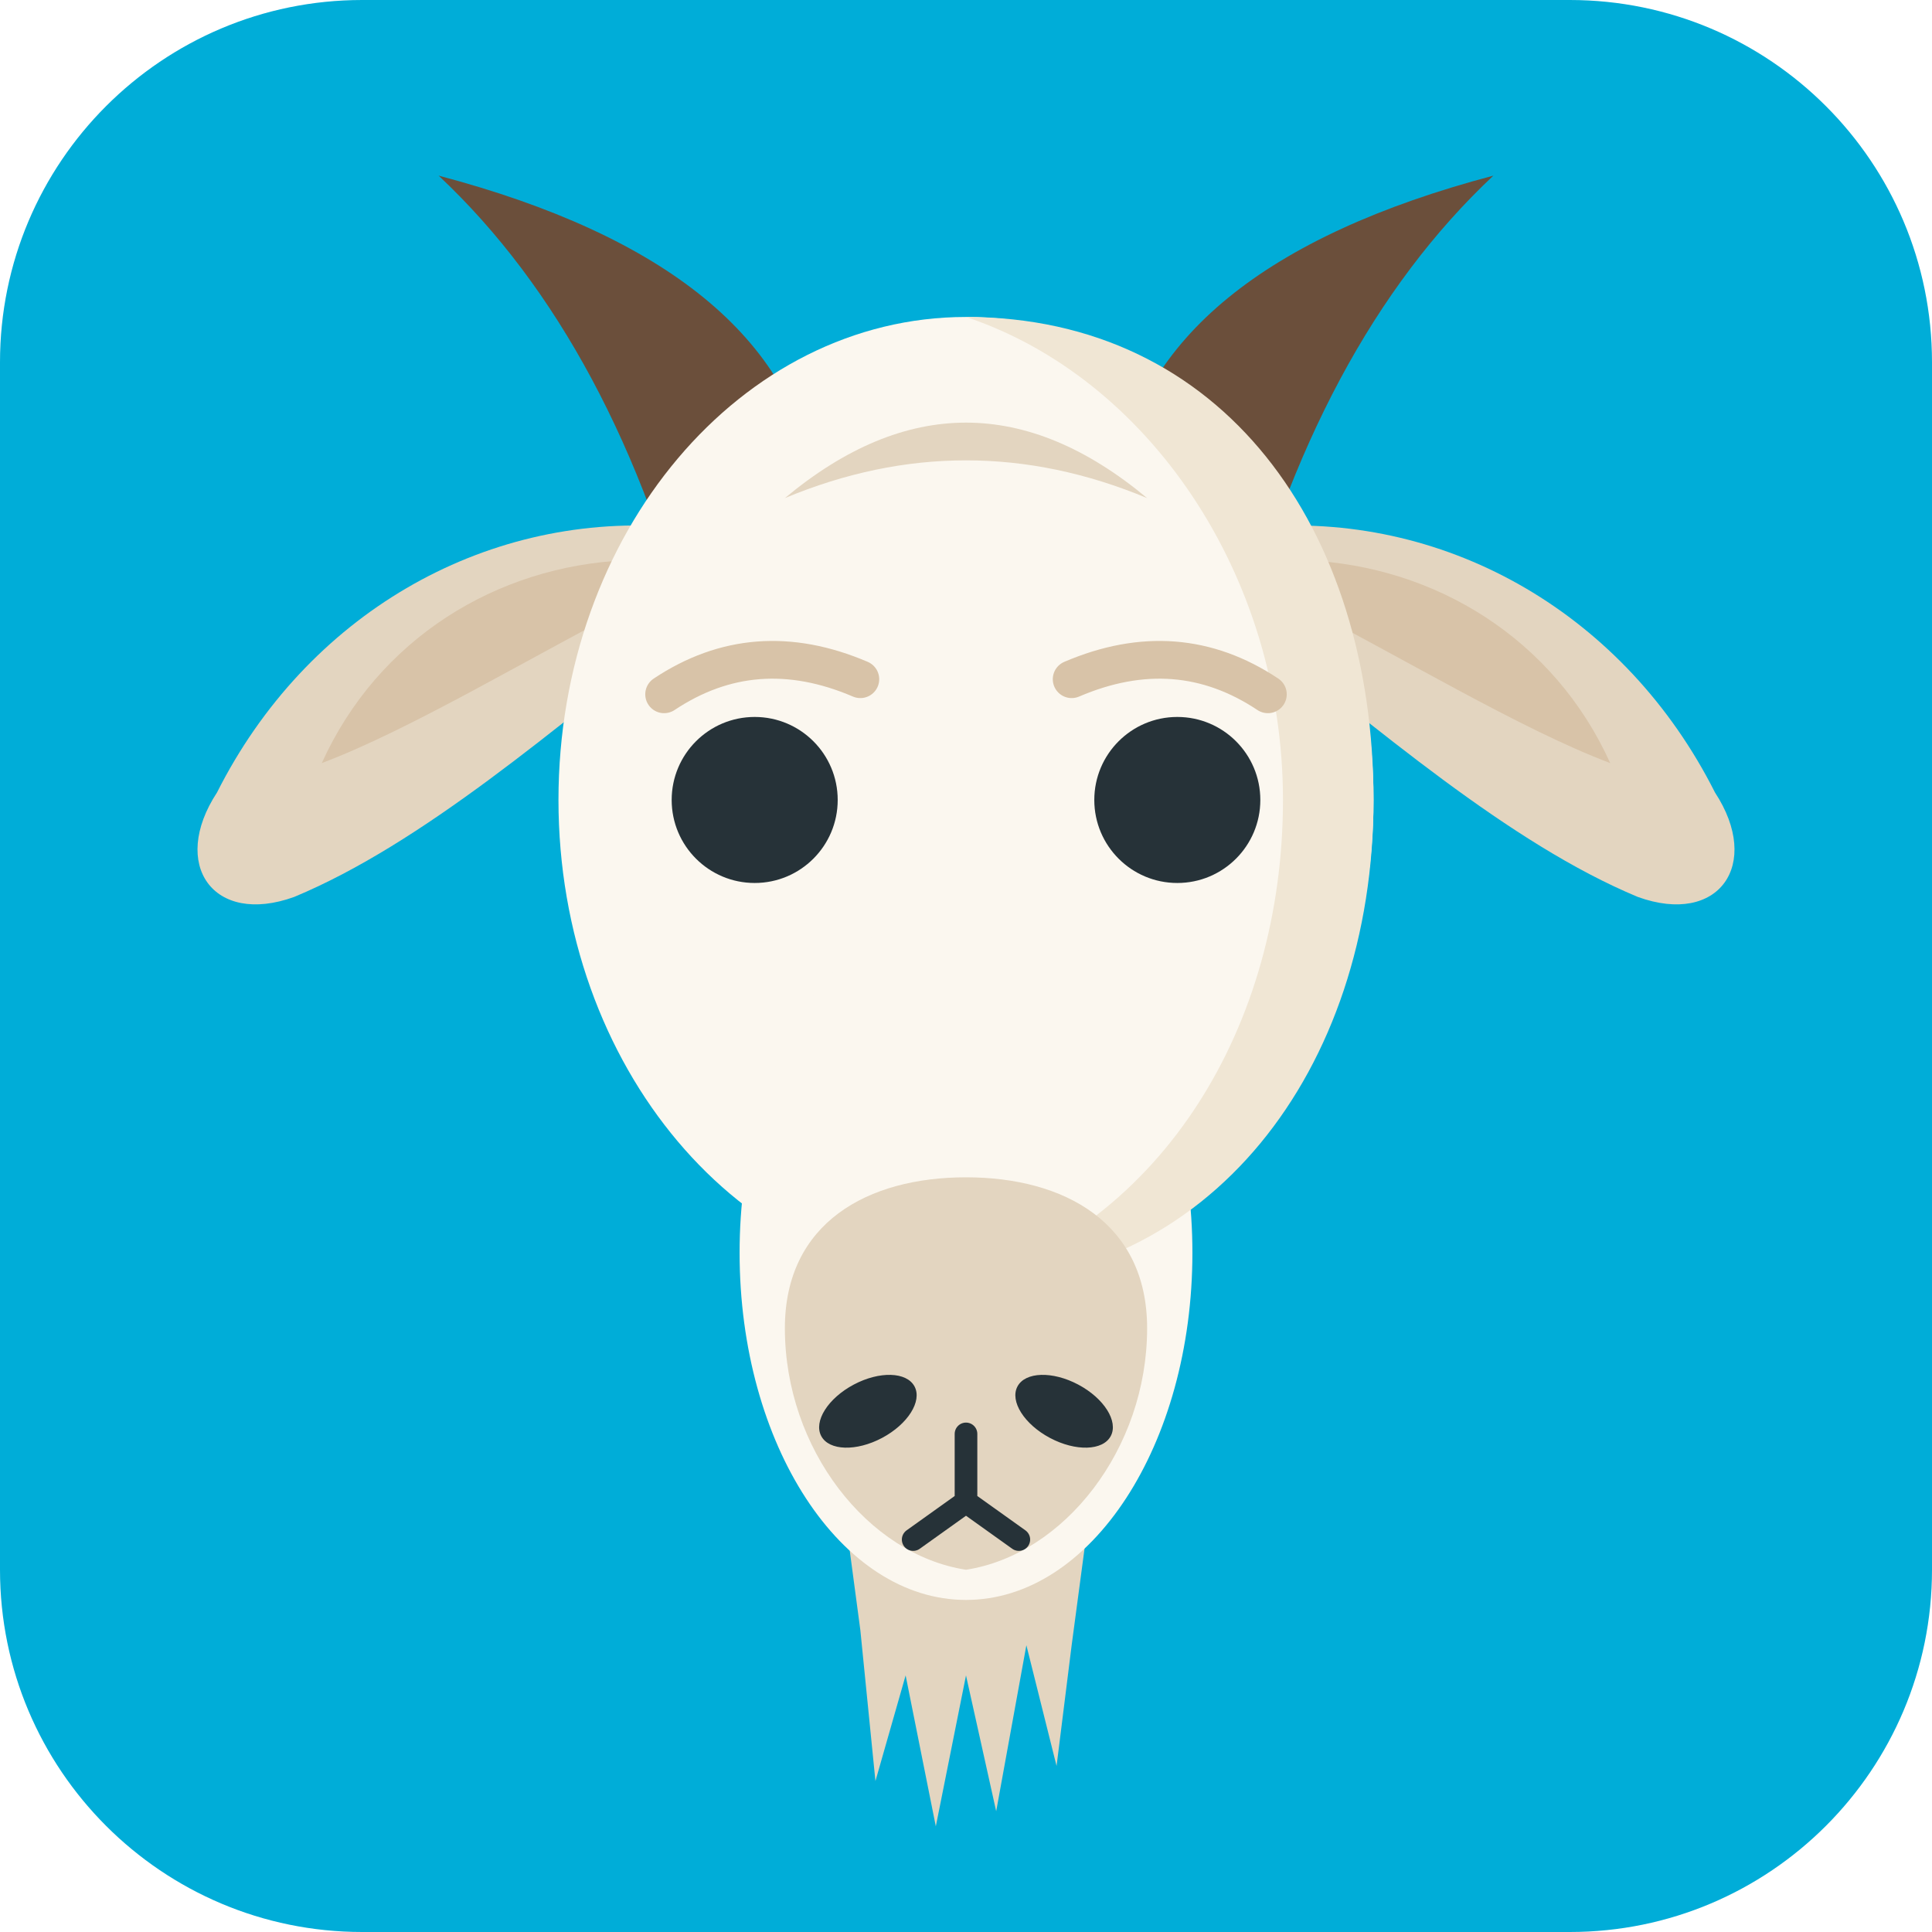
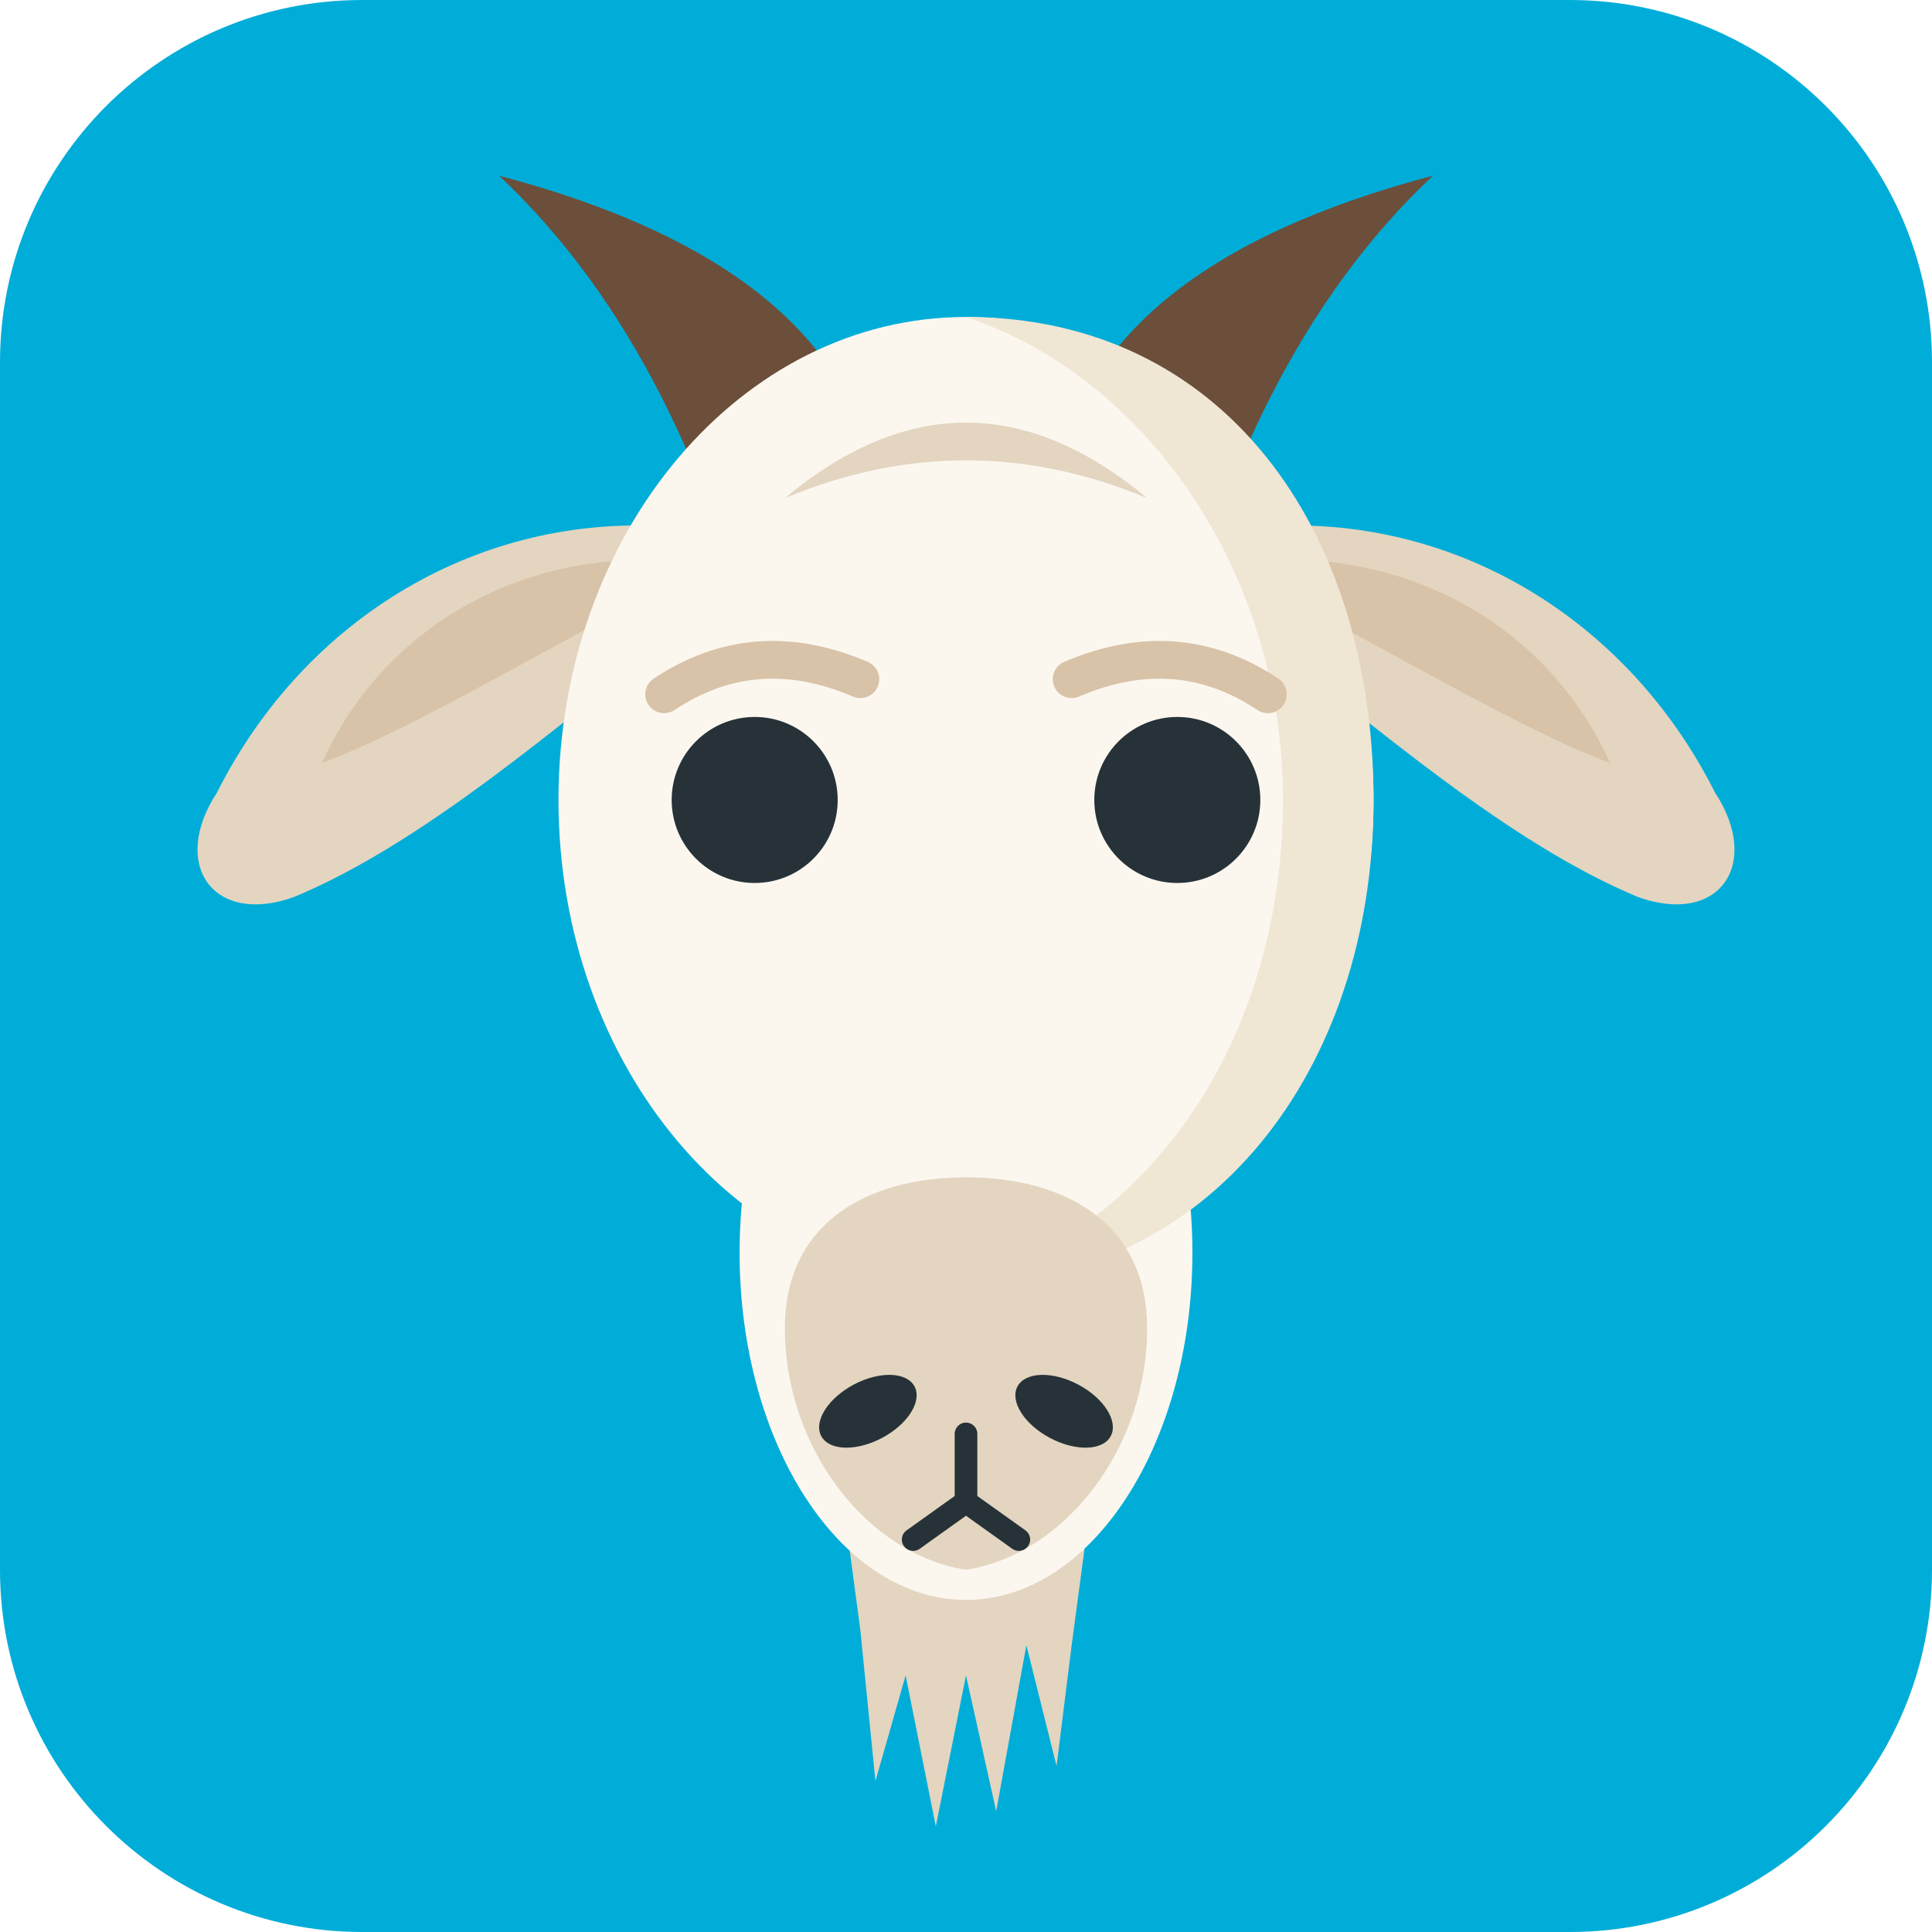
<svg xmlns="http://www.w3.org/2000/svg" viewBox="0 0 256 256">
  <rect width="256" height="256" rx="48" fill="#00ADD8" />
-   <path d="M84 10 Q120 40 112 68 L88 82 Q96 40 84 10 Z" fill="#6B4F3B" transform="rotate(-25 101 75)" />
-   <path d="M172 10 Q136 40 144 68 L168 82 Q160 40 172 10 Z" fill="#6B4F3B" transform="rotate(25 155 75)" />
+   <path d="M92 10 Q128 40 120 68 L96 82 Q104 40 92 10 Z" fill="#6B4F3B" transform="rotate(-25 109 75)" />
+   <path d="M164 10 Q128 40 136 68 L160 82 Q152 40 164 10 Z" fill="#6B4F3B" transform="rotate(25 147 75)" />
  <path d="M112 201 Q128 206 144 203 L142 218 L140 234 L136 218 L132 240 L128 222 L124 242 L120 222 L116 236 L114 216 Z" fill="#E3D5C0" />
  <g transform="rotate(18 88 78)">
    <path d="M86 70 C62 76 44 96 40 122 C37 133 45 139 54 132 C68 120 80 100 92 82 Z" fill="#E3D5C0" />
    <path d="M82 76 C66 82 54 96 52 114 C62 106 74 92 86 80 Z" fill="#D8C3A8" />
  </g>
  <g transform="rotate(-18 168 78)">
    <path d="M170 70 C194 76 212 96 216 122 C219 133 211 139 202 132 C188 120 176 100 164 82 Z" fill="#E3D5C0" />
    <path d="M174 76 C190 82 202 96 204 114 C194 106 182 92 170 80 Z" fill="#D8C3A8" />
  </g>
  <ellipse cx="128" cy="106" rx="54" ry="64" fill="#FBF7EF" />
  <ellipse cx="128" cy="166" rx="30" ry="46" fill="#FBF7EF" />
  <path d="M128 42 C162 42 182 70 182 106 C182 142 160 170 128 170 C154 162 170 136 170 106 C170 76 152 50 128 42 Z" fill="#F0E6D4" />
  <path d="M104 66 Q128 46 152 66 Q128 56 104 66 Z" fill="#E3D5C0" />
  <path d="M88 92 Q100 84 114 90" stroke="#D8C3A8" stroke-width="5" fill="none" stroke-linecap="round" />
  <path d="M142 90 Q156 84 168 92" stroke="#D8C3A8" stroke-width="5" fill="none" stroke-linecap="round" />
  <circle cx="100" cy="106" r="11" fill="#263238" />
  <circle cx="156" cy="106" r="11" fill="#263238" />
  <path d="M104 176 C104 162 115 156 128 156 C141 156 152 162 152 176 C152 192 141 206 128 208 C115 206 104 192 104 176 Z" fill="#E3D5C0" />
  <ellipse cx="115" cy="187" rx="7" ry="4" transform="rotate(-28 115 187)" fill="#263238" />
  <ellipse cx="141" cy="187" rx="7" ry="4" transform="rotate(28 141 187)" fill="#263238" />
  <path d="M128 190 L128 199 L121 204 M128 199 L135 204" stroke="#263238" stroke-width="3" fill="none" stroke-linecap="round" />
</svg>
